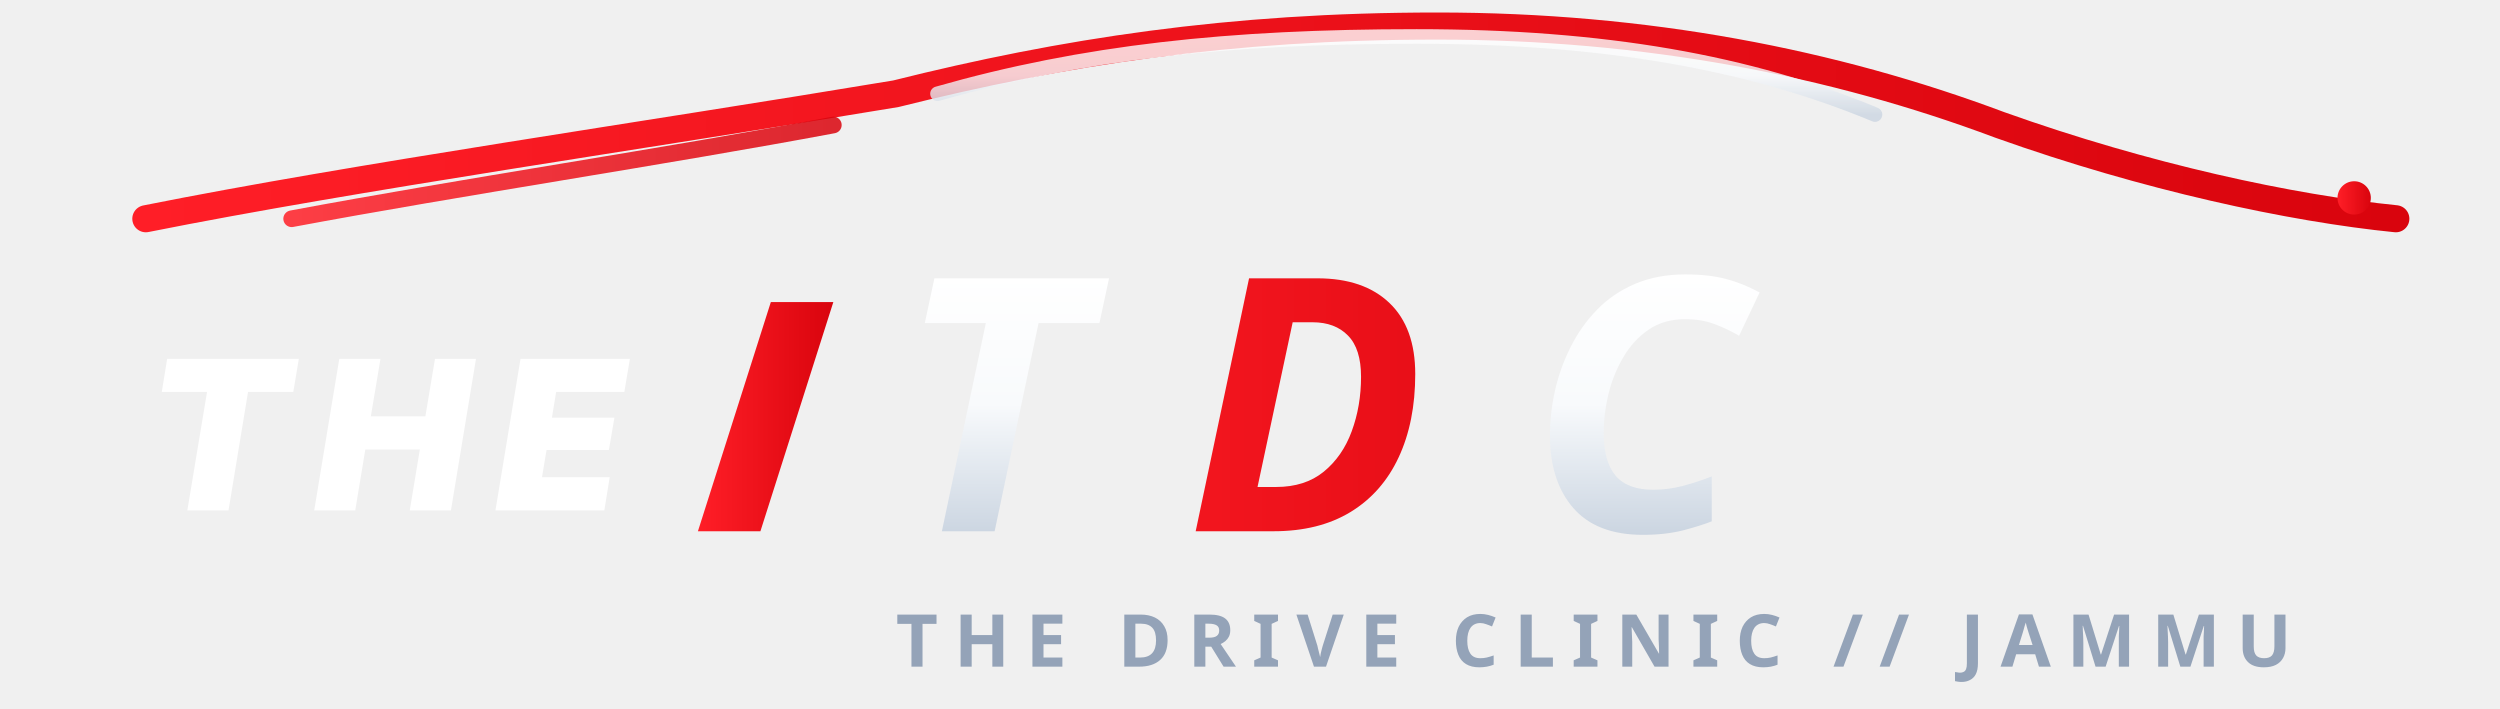
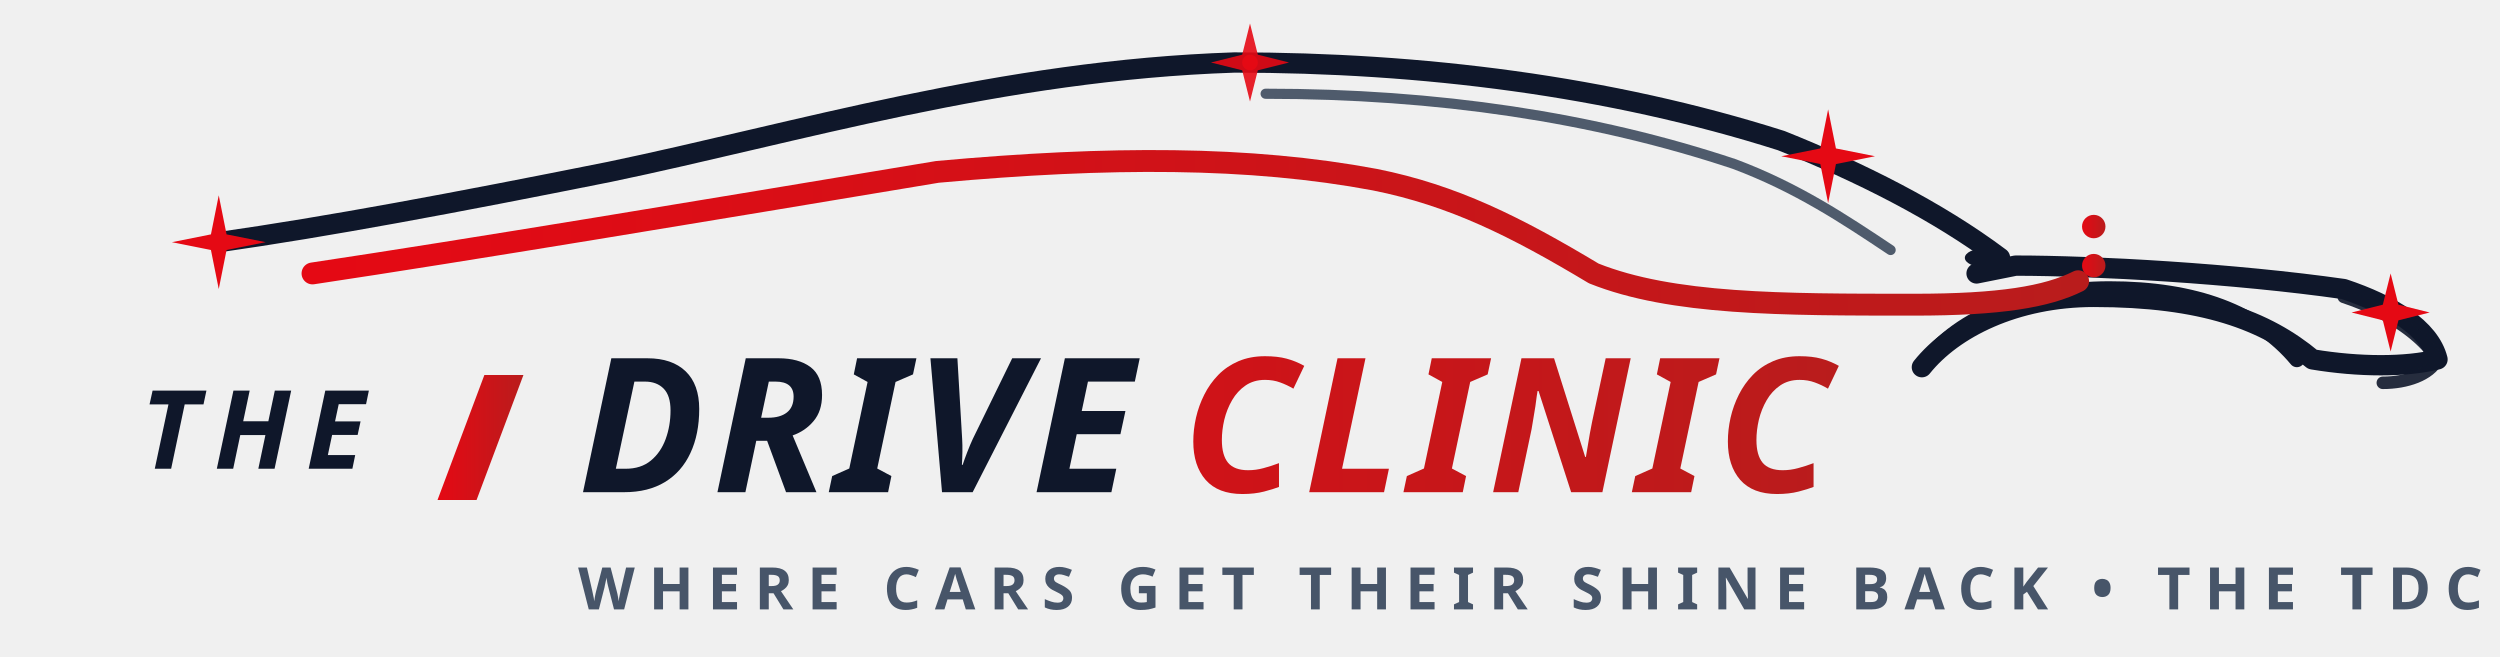
- <svg xmlns="http://www.w3.org/2000/svg" viewBox="0 0 240 68" width="240" height="68" fill="none" aria-label="THE TDC">
+ <svg xmlns="http://www.w3.org/2000/svg" viewBox="0 0 320 84" width="320" height="84" fill="none" aria-label="THE DRIVE CLINIC">
  <defs>
-     <linearGradient id="redGlow" x1="0%" y1="0%" x2="100%" y2="0%">
-       <stop offset="0%" stop-color="#FF1E27" />
-       <stop offset="100%" stop-color="#D9040D" />
-     </linearGradient>
-     <linearGradient id="silverGloss" x1="0%" y1="0%" x2="0%" y2="100%">
-       <stop offset="0%" stop-color="#FFFFFF" />
-       <stop offset="50%" stop-color="#F8FAFC" />
-       <stop offset="100%" stop-color="#CBD5E1" />
+     <linearGradient id="redGlowD" x1="0%" y1="0%" x2="100%" y2="0%">
+       <stop offset="0%" stop-color="#E50914" />
+       <stop offset="100%" stop-color="#B91C1C" />
    </linearGradient>
  </defs>
-   <path d="M 14 21 C 34 17, 62 13, 86 9 C 102 5, 118 2.5, 138 2.5 C 158 2.5, 176 6, 192 12 C 206 17, 220 20, 230 21" stroke="url(#redGlow)" stroke-width="2.6" stroke-linecap="round" fill="none" />
-   <path d="M 90 9 C 104 5, 118 3.5, 136 3.5 C 154 3.5, 168 6, 180 11" stroke="url(#silverGloss)" stroke-width="1.4" stroke-linecap="round" fill="none" opacity="0.8" />
-   <path d="M 28 21 C 44 18, 64 15, 80 12" stroke="url(#redGlow)" stroke-width="1.6" stroke-linecap="round" opacity="0.85" />
-   <circle cx="226" cy="19" r="1.6" fill="url(#redGlow)" />
-   <text x="14" y="49" font-family="'Montserrat', 'Inter', system-ui, sans-serif" font-size="20" font-weight="900" font-style="italic" letter-spacing="0.12em" fill="#FFFFFF">THE</text>
-   <polygon points="74,29 80,29 73,51 67,51" fill="url(#redGlow)" />
-   <text x="86" y="51" font-family="'Impact', 'Arial Black', sans-serif" font-size="34" font-weight="900" font-style="italic" letter-spacing="0.04em">
-     <tspan fill="url(#silverGloss)">T</tspan>
-     <tspan fill="url(#redGlow)" dx="1">D</tspan>
-     <tspan fill="url(#silverGloss)" dx="1">C</tspan>
-   </text>
-   <line x1="86" y1="56" x2="174" y2="56" stroke="url(#redGlow)" stroke-width="2.5" stroke-linecap="round" />
-   <text x="86" y="64" font-family="'Space Grotesk', system-ui, sans-serif" font-size="7" font-weight="800" letter-spacing="0.22em" fill="#94A3B8">THE DRIVE CLINIC // JAMMU</text>
+   <g id="car-silhouette-dark" transform="translate(10, 2)">
+     <path d="M 18 29 C 32 27, 48 24, 68 20 C 92 15, 118 7, 148 6 C 172 6, 196 9, 218 16 C 228 20, 238 25, 246 31 L 243 33 L 248 32 C 258 32, 276 33, 290 35 C 296 37, 301 40, 302 44 C 298 45, 292 45, 286 44 C 280 39, 272 36, 258 36 C 248 36, 240 40, 236 45" stroke="#0F172A" stroke-width="2.6" stroke-linecap="round" stroke-linejoin="round" fill="none" />
+     <path d="M 152 10 C 174 10, 194 13, 212 19 C 220 22, 226 26, 232 30" stroke="#334155" stroke-width="1.3" stroke-linecap="round" fill="none" opacity="0.85" />
+     <ellipse cx="244" cy="31" rx="2.5" ry="1.2" fill="#0F172A" />
+     <path d="M 236 45 C 240 39, 249 35, 260 35 C 271 35, 279 38, 284 44" stroke="#0F172A" stroke-width="2" stroke-linecap="round" fill="none" />
+     <path d="M 290 36 C 296 38, 300 41, 302 44 C 301 46, 298 47, 295 47" stroke="#0F172A" stroke-width="1.6" stroke-linecap="round" fill="none" opacity="0.9" />
+     <path d="M 30 33 C 50 30, 80 25, 110 20 C 132 18, 150 18, 166 21 C 176 23, 184 27, 194 33 C 204 37, 218 37, 235 37 C 246 37, 252 36, 256 34" stroke="url(#redGlowD)" stroke-width="2.8" stroke-linecap="round" stroke-linejoin="round" fill="none" />
+     <circle cx="258" cy="27" r="1.5" fill="url(#redGlowD)" />
+     <circle cx="258" cy="32" r="1.5" fill="url(#redGlowD)" />
+     <g transform="translate(18, 29)">
+       <polygon points="0,-6 1,-1 6,0 1,1 0,6 -1,1 -6,0 -1,-1" fill="#E50914" />
+       <circle cx="0" cy="0" r="1.2" fill="#E50914" />
+     </g>
+     <g transform="translate(150, 6)">
+       <polygon points="0,-5 1,-1 5,0 1,1 0,5 -1,1 -5,0 -1,-1" fill="#E50914" opacity="0.9" />
+       <circle cx="0" cy="0" r="1" fill="#E50914" />
+     </g>
+     <g transform="translate(224, 18)">
+       <polygon points="0,-6 1,-1 6,0 1,1 0,6 -1,1 -6,0 -1,-1" fill="#E50914" />
+       <circle cx="0" cy="0" r="1.2" fill="#E50914" />
+     </g>
+     <g transform="translate(296, 38)">
+       <polygon points="0,-5 1,-1 5,0 1,1 0,5 -1,1 -5,0 -1,-1" fill="#E50914" />
+       <circle cx="0" cy="0" r="1" fill="#E50914" />
+     </g>
+   </g>
+   <g id="brand-typography-dark">
+     <text x="18" y="60" font-family="'Montserrat', 'Space Grotesk', system-ui, sans-serif" font-size="14" font-weight="900" font-style="italic" letter-spacing="0.14em" fill="#0F172A">THE</text>
+     <polygon points="62,48 67,48 61,64 56,64" fill="url(#redGlowD)" />
+     <text x="74" y="63" font-family="'Montserrat', 'Impact', 'Arial Black', sans-serif" font-size="24" font-weight="900" font-style="italic" letter-spacing="0.04em">
+       <tspan fill="#0F172A">DRIVE </tspan>
+       <tspan fill="url(#redGlowD)">CLINIC</tspan>
+     </text>
+     <line x1="74" y1="69" x2="276" y2="69" stroke="url(#redGlowD)" stroke-width="2" stroke-linecap="round" />
+     <text x="74" y="78" font-family="'Space Grotesk', system-ui, sans-serif" font-size="7.5" font-weight="800" letter-spacing="0.24em" fill="#475569">WHERE CARS GET THEIR SHINE BACK • THE TDC</text>
+   </g>
</svg>
